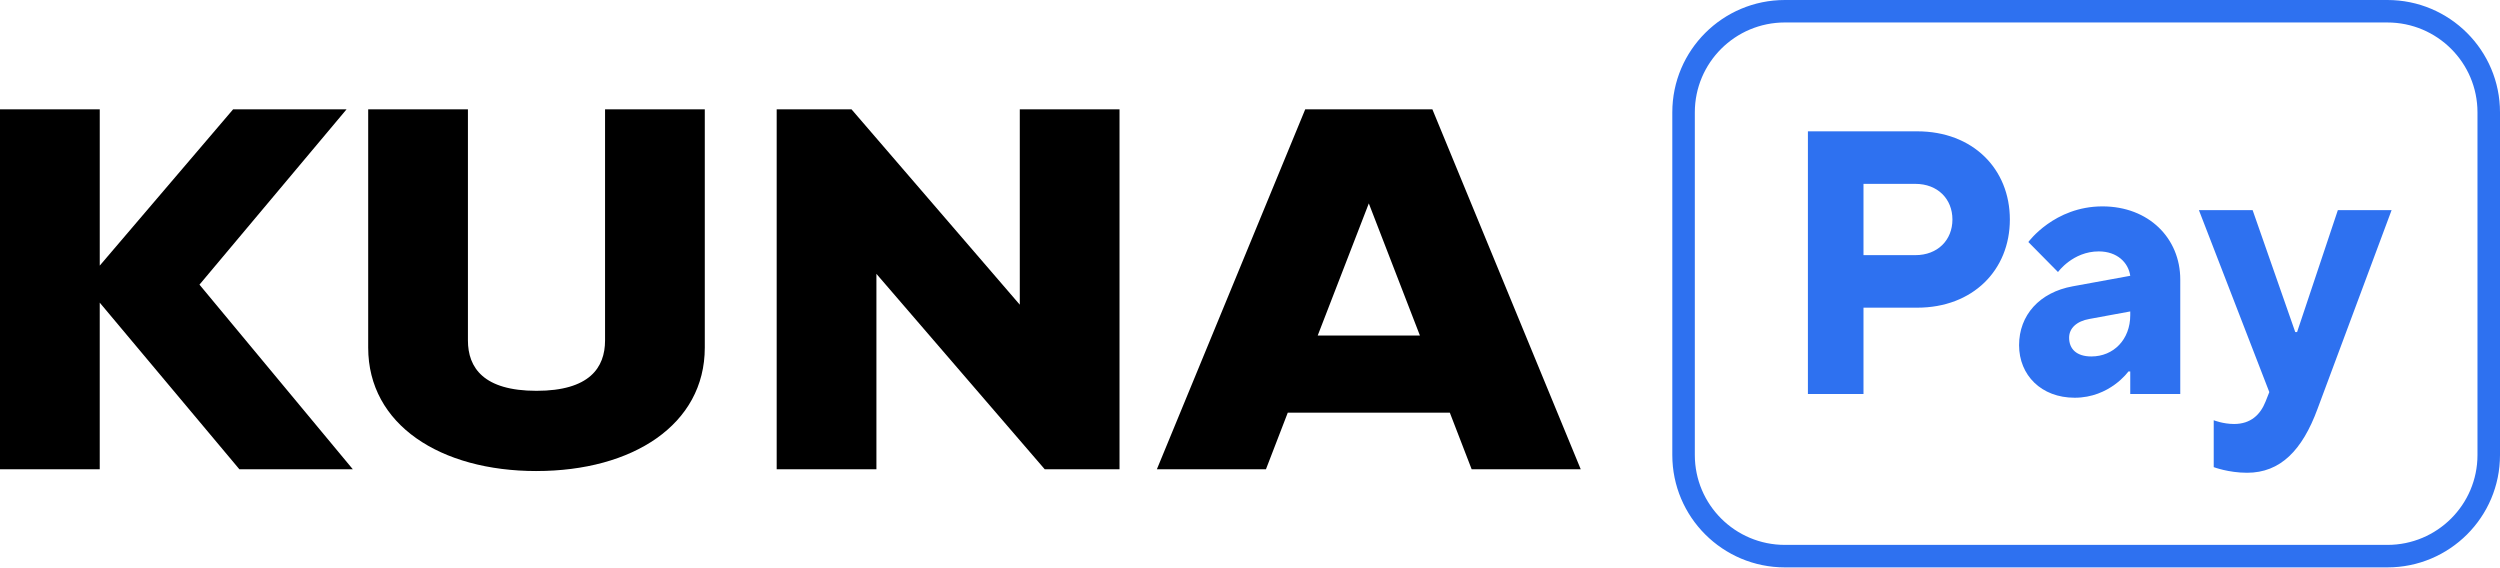
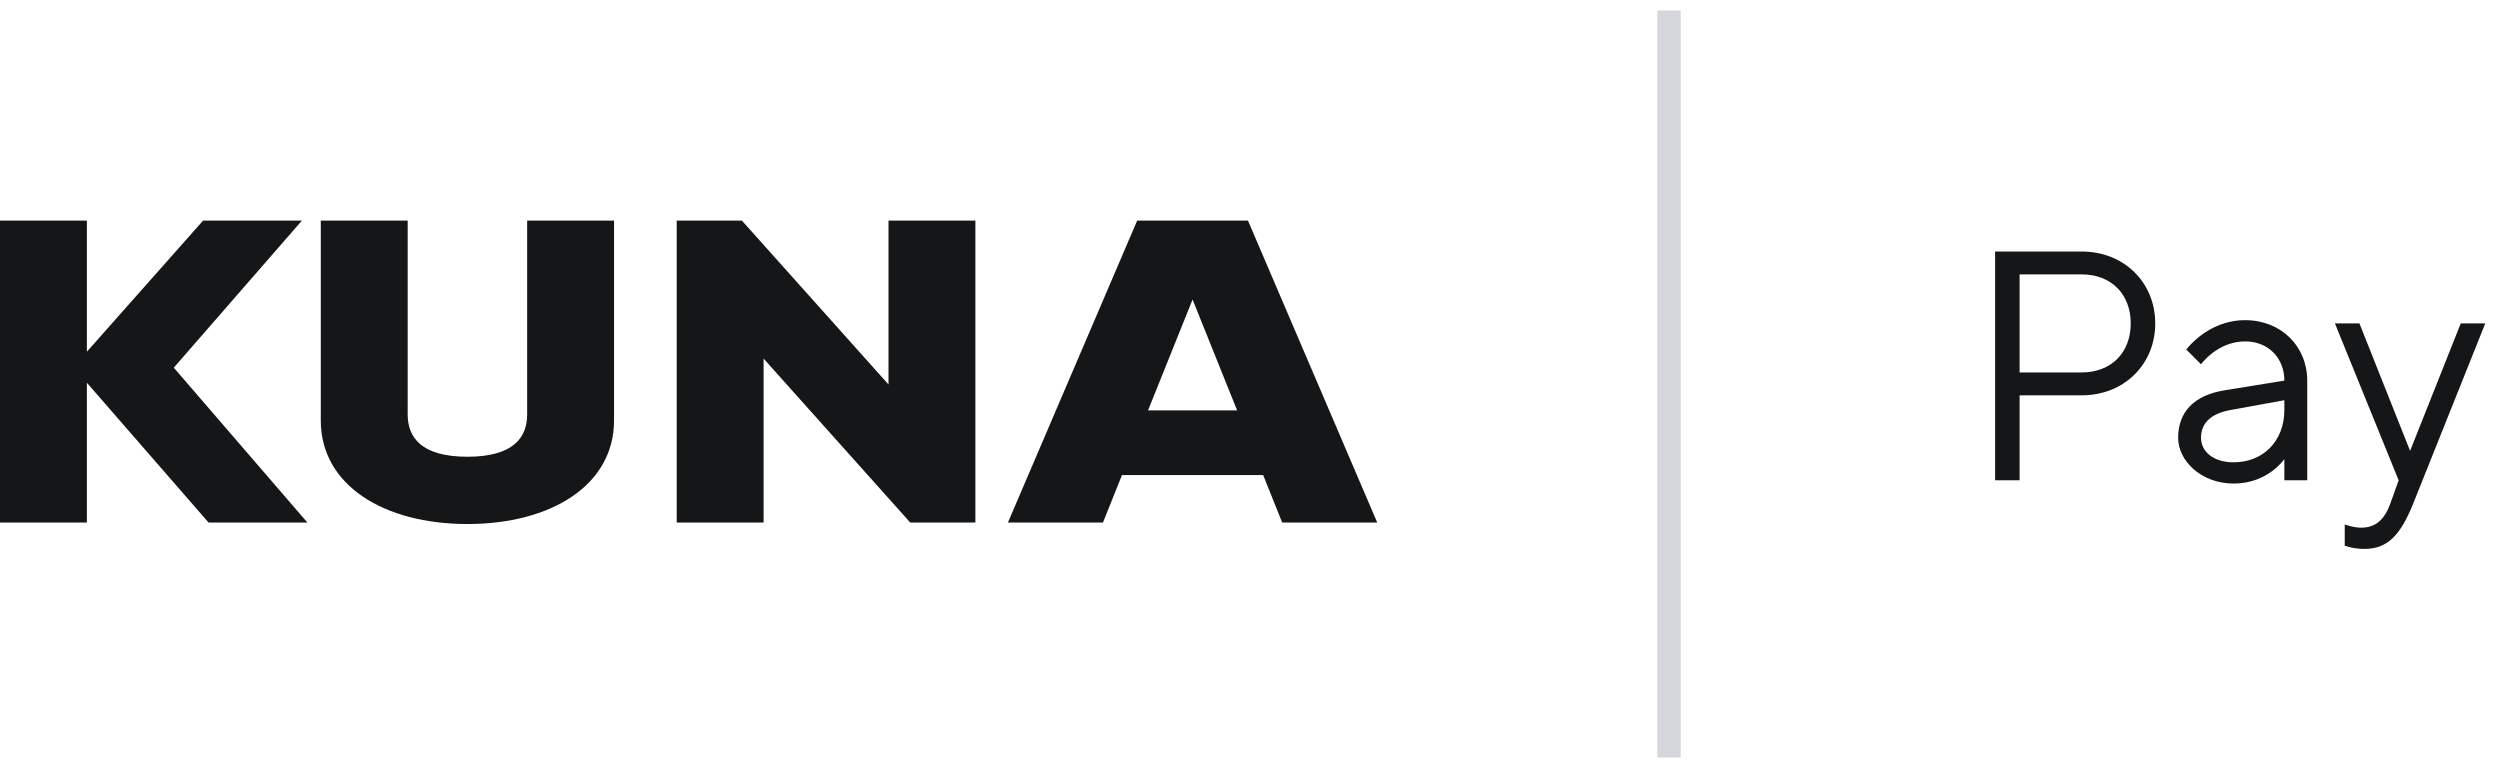
- <svg xmlns="http://www.w3.org/2000/svg" viewBox="0 0 141 32" fill="none" preserveAspectRatio="xMidYMid meet">
-   <path d="M19.898 26.465L11.25 16.054l8.297-9.889h-6.398l-7.523 8.816V6.165H0v20.3h5.625v-9.396l7.875 9.396h6.398zm10.36.101c5.414 0 9.492-2.61 9.492-6.96V6.165h-5.625V19.2c0 1.537-.879 2.842-3.867 2.842s-3.867-1.305-3.867-2.842V6.165h-5.625v13.442c0 4.35 4.078 6.96 9.492 6.96zM57.516 6.165v11.02l-9.492-11.02h-4.219v20.3h5.625v-11.02l9.492 11.02h4.219v-20.3h-5.625zm25.485 20.3h6.152l-8.367-20.3h-7.171l-8.367 20.3H71.4l1.23-3.19h9.14l1.231 3.19zm-8.683-7.54l2.883-7.453 2.883 7.453h-5.765z" fill="#000" />
-   <g fill="#2e71f0">
-     <path d="M101.966 22.22h3.135v-4.867h3.03c3.135 0 5.225-2.116 5.225-4.973s-2.09-4.973-5.225-4.973h-6.165V22.22zm3.135-7.83v-4.02h2.926c1.254 0 2.09.846 2.09 2.01s-.836 2.01-2.09 2.01h-2.926zm15.045 7.83h2.821v-6.454c0-2.328-1.776-4.126-4.389-4.126-2.716 0-4.179 2.01-4.179 2.01l1.672 1.693s.836-1.164 2.298-1.164c1.045 0 1.672.635 1.777 1.376l-3.239.592c-1.881.339-3.031 1.63-3.031 3.322s1.254 2.963 3.135 2.963c1.985 0 3.03-1.481 3.03-1.481h.105v1.27zm0-4.444c0 1.375-.941 2.328-2.194 2.328-.836 0-1.254-.423-1.254-1.058 0-.529.418-.931 1.149-1.058l2.299-.423v.212zm4.708 8.57s.836.318 1.881.318c1.881 0 3.114-1.27 3.971-3.597l4.18-11.216h-3.031l-2.299 6.877h-.104l-2.404-6.877h-3.03l3.971 10.263-.209.529c-.293.741-.836 1.27-1.777 1.27-.627 0-1.149-.212-1.149-.212v2.645z" />
-     <path fill-rule="evenodd" d="M134.649 1.267h-33.98c-2.806 0-5.081 2.27-5.081 5.069v19.327c0 2.8 2.275 5.069 5.081 5.069h33.98c2.806 0 5.081-2.27 5.081-5.069V6.337c0-2.8-2.275-5.069-5.081-5.069zM100.669 0c-3.508 0-6.351 2.837-6.351 6.337v19.327c0 3.5 2.844 6.337 6.351 6.337h33.98c3.507 0 6.351-2.837 6.351-6.337V6.337c0-3.5-2.844-6.337-6.351-6.337h-33.98z" />
-   </g>
+ <svg xmlns="http://www.w3.org/2000/svg" width="204" height="62" viewBox="0 0 204 62" fill="none">
+   <path d="M136.191 0.859L136.191 61.812" stroke="#D5D7DD" stroke-width="1.905" />
+   <path d="M25.082 42.638L14.181 30.002L24.639 17.999H16.573L7.09 28.699V17.999H0V42.638H7.09V31.233L17.017 42.638H25.082Z" fill="#141618" />
+   <path d="M38.141 42.761C44.965 42.761 50.106 39.593 50.106 34.313V17.999H43.016V33.821C43.016 35.686 41.908 37.27 38.141 37.27C34.374 37.27 33.267 35.686 33.267 33.821V17.999H26.176V34.313C26.176 39.593 31.317 42.761 38.141 42.761Z" fill="#141618" />
+   <path d="M72.502 17.999V31.374L60.537 17.999H55.219V42.638H62.31V29.262L74.274 42.638H79.592V17.999H72.502Z" fill="#141618" />
+   <path d="M104.626 42.638H112.381L101.834 17.999H92.794L82.247 42.638H90.002L91.553 38.766H103.075L104.626 42.638ZM93.68 33.486L97.314 24.44L100.948 33.486H93.68Z" fill="#141618" />
+   <path d="M162.8 39.191V20.525H169.867C173.333 20.525 175.867 23.058 175.867 26.391C175.867 29.725 173.333 32.258 169.867 32.258H164.8V39.191H162.8ZM164.8 30.391H169.867C172.267 30.391 173.867 28.791 173.867 26.391C173.867 23.991 172.267 22.391 169.867 22.391H164.8V30.391ZM186.403 39.191V37.458C186.403 37.458 185.07 39.458 182.27 39.458C179.603 39.458 177.736 37.591 177.736 35.725C177.736 33.591 179.07 32.258 181.47 31.858L186.403 31.058C186.403 29.191 185.07 27.858 183.203 27.858C180.936 27.858 179.603 29.725 179.603 29.725L178.403 28.525C178.403 28.525 180.136 26.125 183.203 26.125C186.136 26.125 188.27 28.258 188.27 31.058V39.191H186.403ZM186.403 33.458V32.658L182.003 33.458C180.403 33.751 179.603 34.525 179.603 35.725C179.603 36.791 180.536 37.725 182.27 37.725C184.67 37.725 186.403 35.991 186.403 33.458ZM191.33 44.525V42.791C191.33 42.791 191.997 43.058 192.664 43.058C193.864 43.058 194.584 42.391 195.064 41.058L195.73 39.191L190.53 26.391H192.53L196.664 36.791L200.797 26.391H202.797L196.93 41.058C195.864 43.725 194.797 44.791 192.93 44.791C191.997 44.791 191.33 44.525 191.33 44.525Z" fill="#141618" />
</svg>
